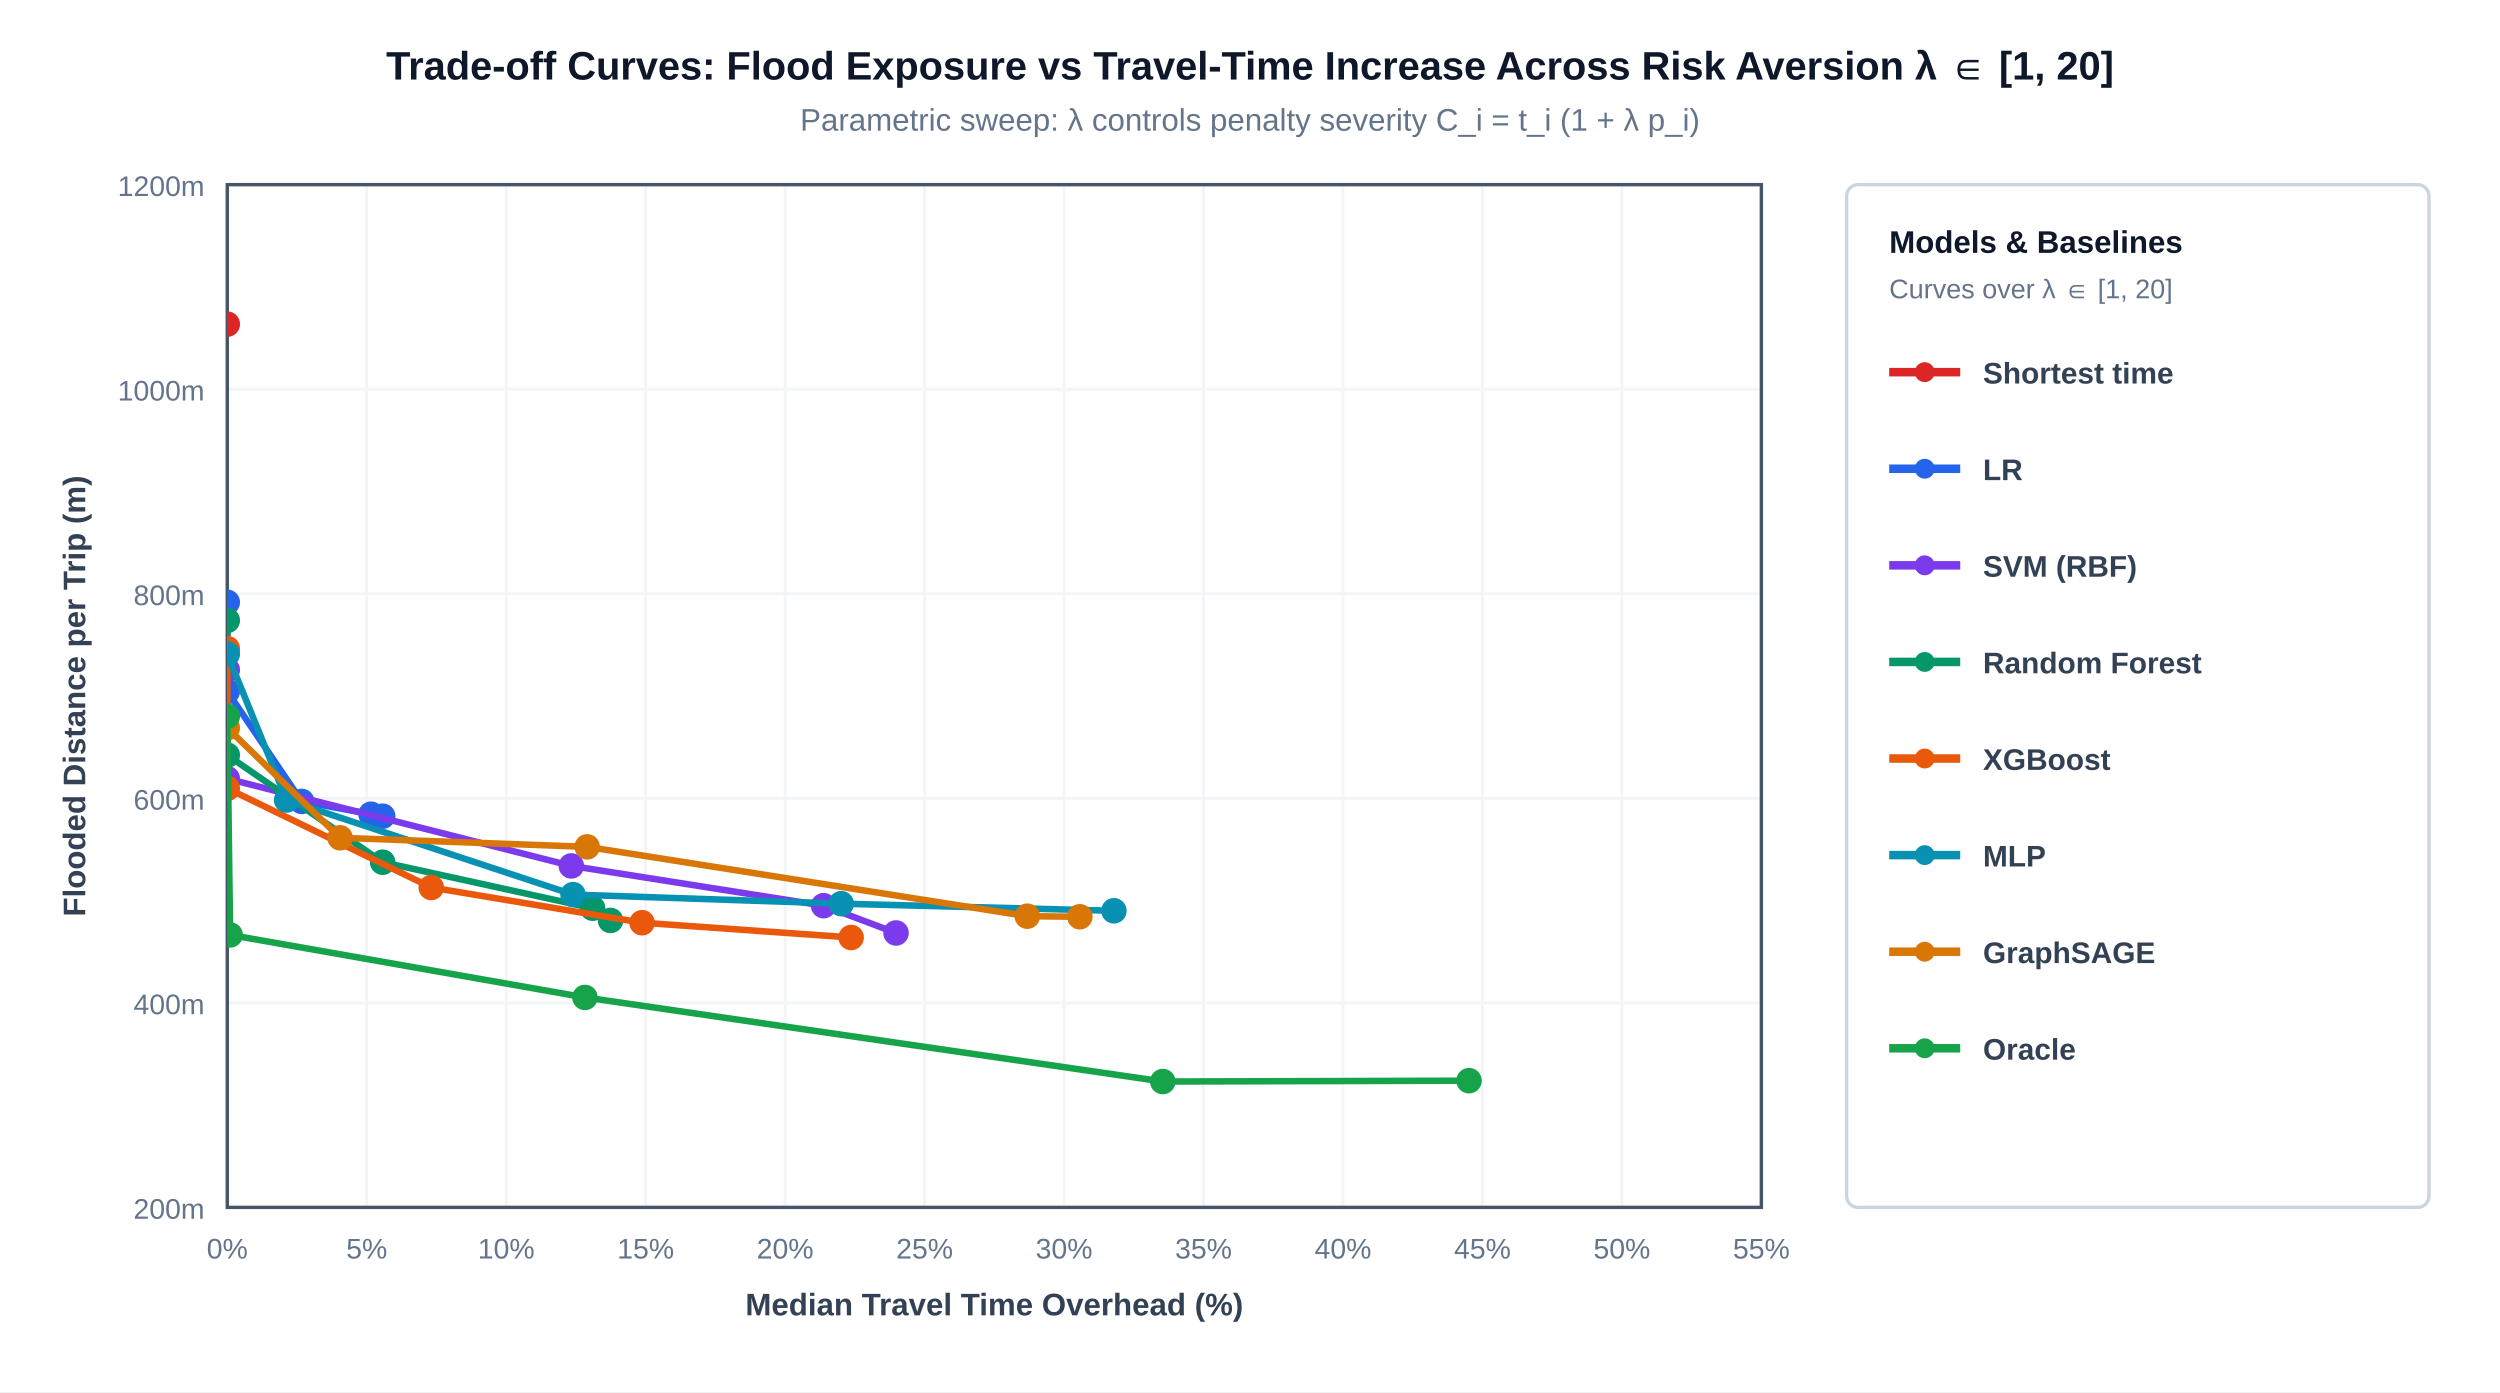
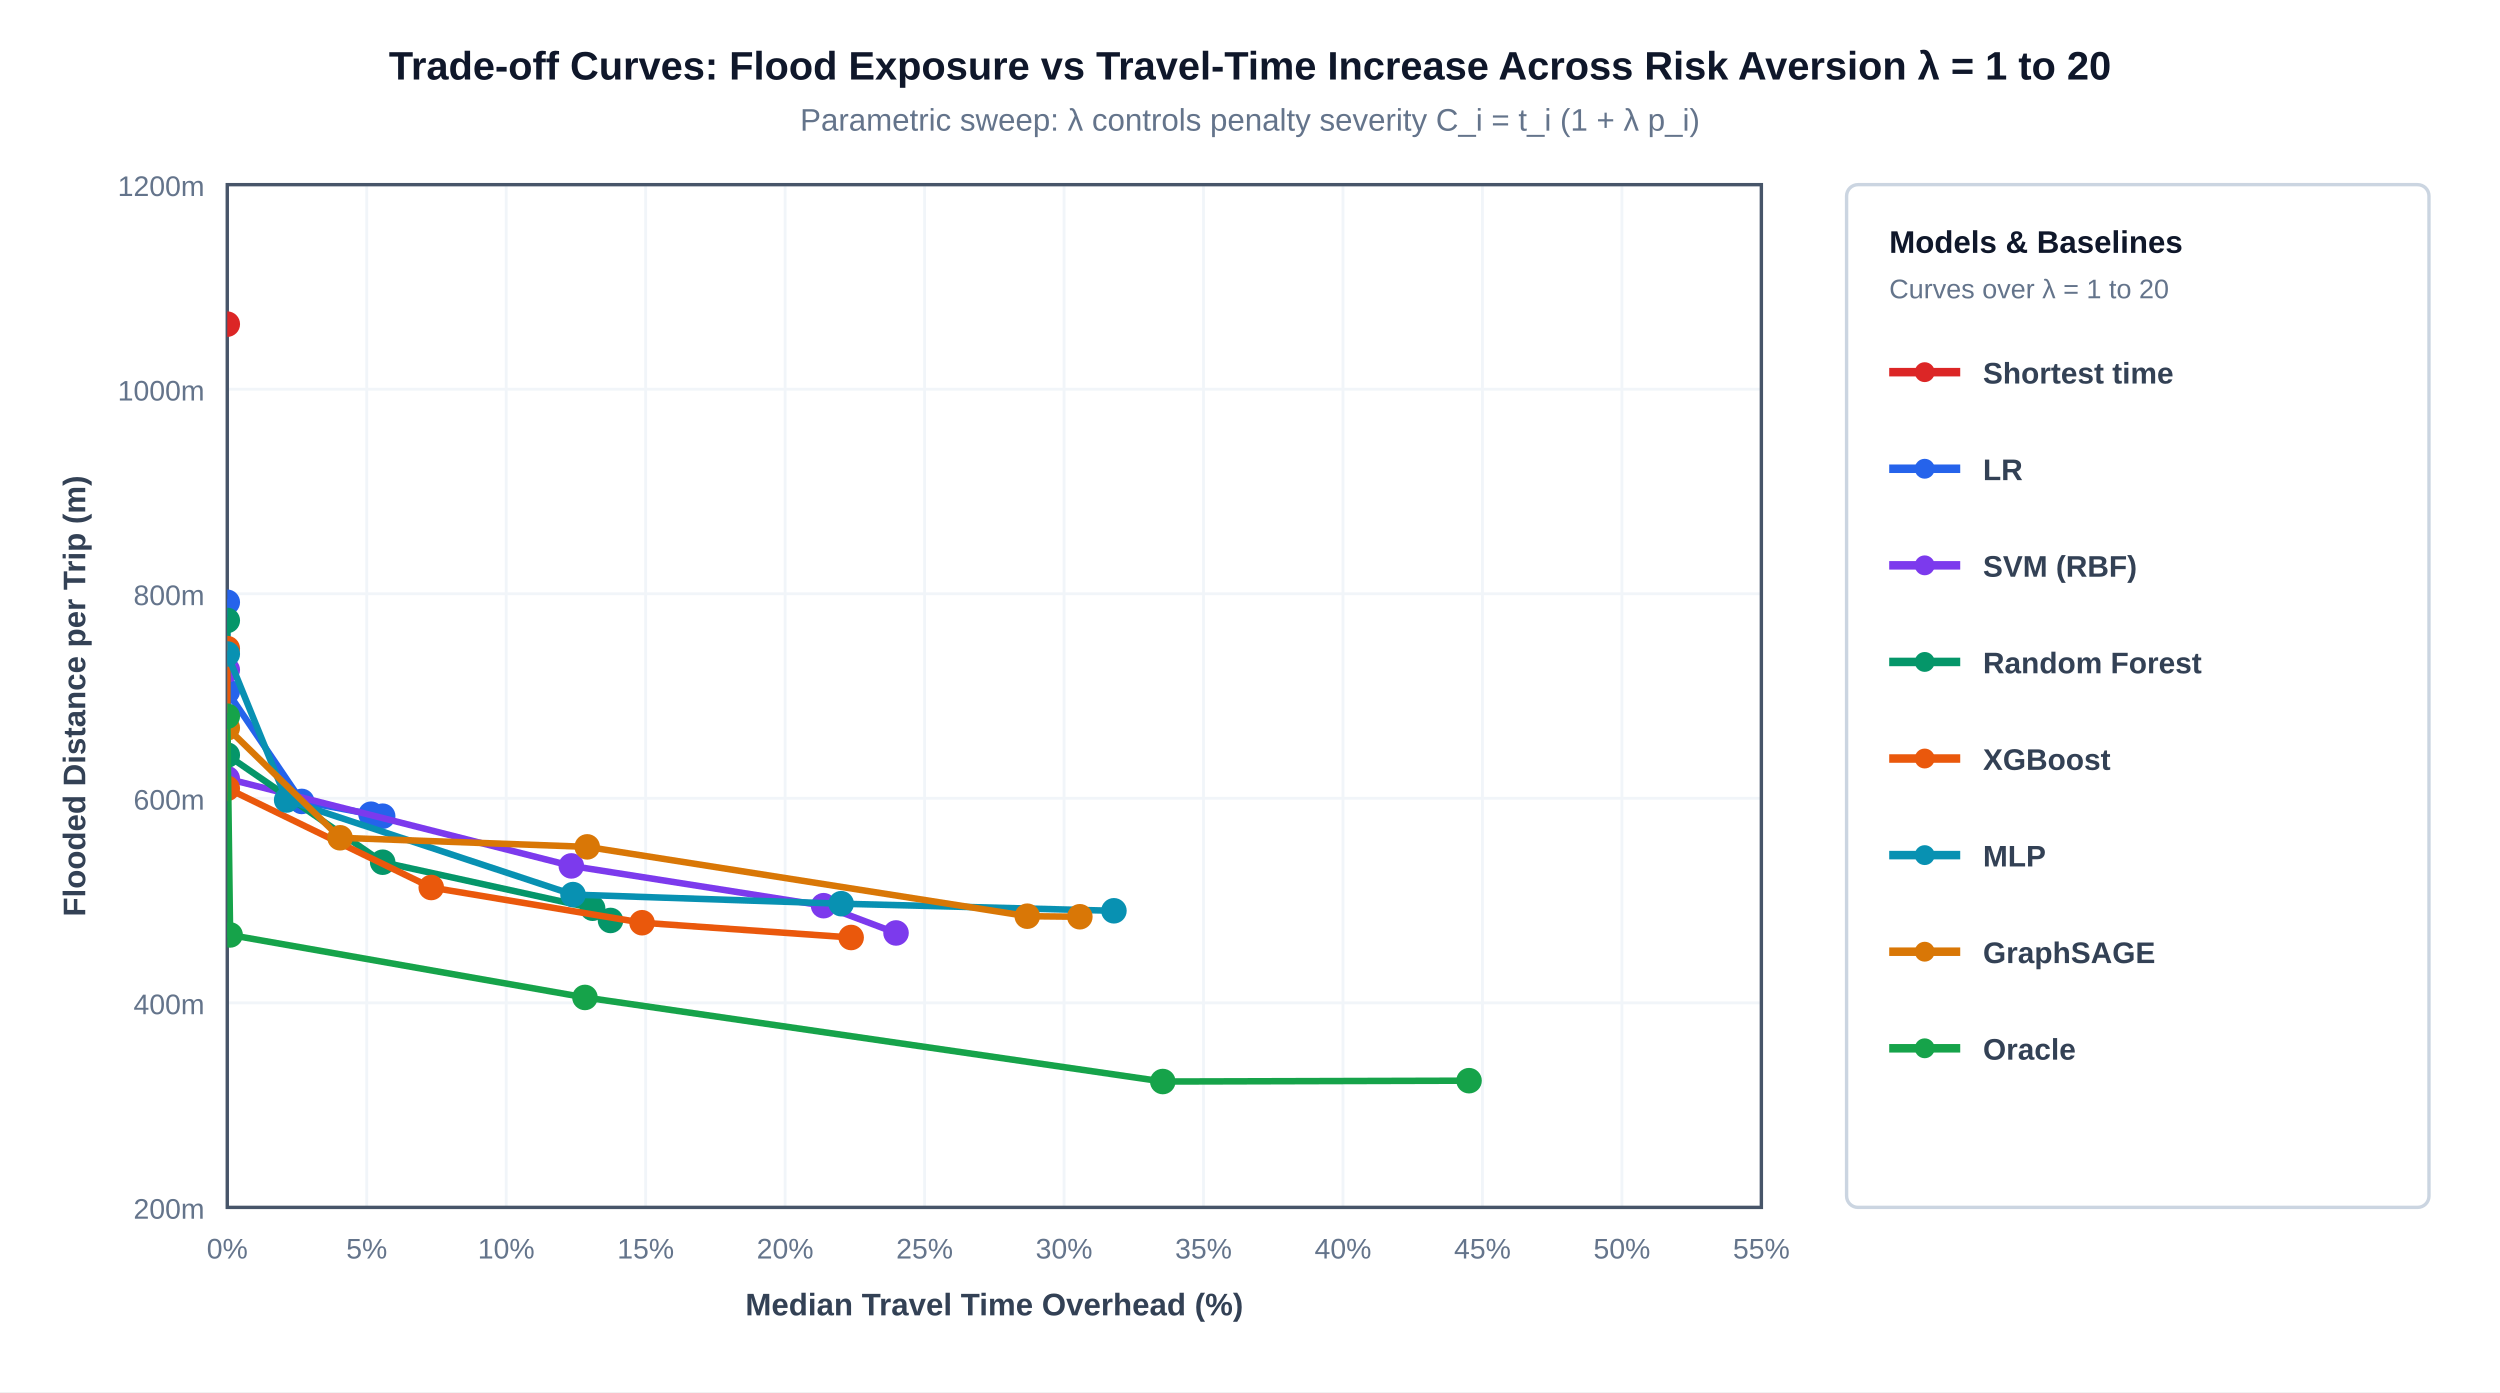
<svg xmlns="http://www.w3.org/2000/svg" width="880" height="490" viewBox="0 0 880 490">
  <defs>
    <clipPath id="fig8-plot-clip">
      <rect x="80" y="65" width="540" height="360" />
    </clipPath>
  </defs>
  <rect width="100%" height="100%" fill="#ffffff" />
-   <text x="440.0" y="28" text-anchor="middle" font-family="Arial, Helvetica, Segoe UI, sans-serif" font-size="14" font-weight="bold" fill="#0f172a">Trade-off Curves: Flood Exposure vs Travel-Time Increase Across Risk Aversion λ ∈ [1, 20]</text>
+   <text x="440.0" y="28" text-anchor="middle" font-family="Arial, Helvetica, Segoe UI, sans-serif" font-size="14" font-weight="bold" fill="#0f172a">Trade-off Curves: Flood Exposure vs Travel-Time Increase Across Risk Aversion λ = 1 to 20</text>
  <text x="440.0" y="46" text-anchor="middle" font-family="Arial, Helvetica, Segoe UI, sans-serif" font-size="11" fill="#64748b">Parametric sweep: λ controls penalty severity C_i = t_i (1 + λ p_i)</text>
  <line x1="80.0" y1="65" x2="80.0" y2="425" stroke="#f1f5f9" stroke-width="1" />
  <text x="80.0" y="443" text-anchor="middle" font-family="Arial, Helvetica, Segoe UI, sans-serif" font-size="10" fill="#64748b">0%</text>
  <line x1="129.091" y1="65" x2="129.091" y2="425" stroke="#f1f5f9" stroke-width="1" />
  <text x="129.091" y="443" text-anchor="middle" font-family="Arial, Helvetica, Segoe UI, sans-serif" font-size="10" fill="#64748b">5%</text>
  <line x1="178.182" y1="65" x2="178.182" y2="425" stroke="#f1f5f9" stroke-width="1" />
  <text x="178.182" y="443" text-anchor="middle" font-family="Arial, Helvetica, Segoe UI, sans-serif" font-size="10" fill="#64748b">10%</text>
  <line x1="227.273" y1="65" x2="227.273" y2="425" stroke="#f1f5f9" stroke-width="1" />
  <text x="227.273" y="443" text-anchor="middle" font-family="Arial, Helvetica, Segoe UI, sans-serif" font-size="10" fill="#64748b">15%</text>
  <line x1="276.364" y1="65" x2="276.364" y2="425" stroke="#f1f5f9" stroke-width="1" />
  <text x="276.364" y="443" text-anchor="middle" font-family="Arial, Helvetica, Segoe UI, sans-serif" font-size="10" fill="#64748b">20%</text>
  <line x1="325.455" y1="65" x2="325.455" y2="425" stroke="#f1f5f9" stroke-width="1" />
  <text x="325.455" y="443" text-anchor="middle" font-family="Arial, Helvetica, Segoe UI, sans-serif" font-size="10" fill="#64748b">25%</text>
  <line x1="374.545" y1="65" x2="374.545" y2="425" stroke="#f1f5f9" stroke-width="1" />
  <text x="374.545" y="443" text-anchor="middle" font-family="Arial, Helvetica, Segoe UI, sans-serif" font-size="10" fill="#64748b">30%</text>
  <line x1="423.636" y1="65" x2="423.636" y2="425" stroke="#f1f5f9" stroke-width="1" />
  <text x="423.636" y="443" text-anchor="middle" font-family="Arial, Helvetica, Segoe UI, sans-serif" font-size="10" fill="#64748b">35%</text>
  <line x1="472.727" y1="65" x2="472.727" y2="425" stroke="#f1f5f9" stroke-width="1" />
  <text x="472.727" y="443" text-anchor="middle" font-family="Arial, Helvetica, Segoe UI, sans-serif" font-size="10" fill="#64748b">40%</text>
  <line x1="521.818" y1="65" x2="521.818" y2="425" stroke="#f1f5f9" stroke-width="1" />
  <text x="521.818" y="443" text-anchor="middle" font-family="Arial, Helvetica, Segoe UI, sans-serif" font-size="10" fill="#64748b">45%</text>
  <line x1="570.909" y1="65" x2="570.909" y2="425" stroke="#f1f5f9" stroke-width="1" />
  <text x="570.909" y="443" text-anchor="middle" font-family="Arial, Helvetica, Segoe UI, sans-serif" font-size="10" fill="#64748b">50%</text>
  <line x1="620.0" y1="65" x2="620.0" y2="425" stroke="#f1f5f9" stroke-width="1" />
  <text x="620.0" y="443" text-anchor="middle" font-family="Arial, Helvetica, Segoe UI, sans-serif" font-size="10" fill="#64748b">55%</text>
  <line x1="80" y1="425.0" x2="620" y2="425.0" stroke="#f1f5f9" stroke-width="1" />
  <text x="72" y="429.0" text-anchor="end" font-family="Arial, Helvetica, Segoe UI, sans-serif" font-size="10" fill="#64748b">200m</text>
  <line x1="80" y1="353.0" x2="620" y2="353.0" stroke="#f1f5f9" stroke-width="1" />
  <text x="72" y="357.0" text-anchor="end" font-family="Arial, Helvetica, Segoe UI, sans-serif" font-size="10" fill="#64748b">400m</text>
  <line x1="80" y1="281.0" x2="620" y2="281.0" stroke="#f1f5f9" stroke-width="1" />
  <text x="72" y="285.0" text-anchor="end" font-family="Arial, Helvetica, Segoe UI, sans-serif" font-size="10" fill="#64748b">600m</text>
  <line x1="80" y1="209.0" x2="620" y2="209.0" stroke="#f1f5f9" stroke-width="1" />
  <text x="72" y="213.0" text-anchor="end" font-family="Arial, Helvetica, Segoe UI, sans-serif" font-size="10" fill="#64748b">800m</text>
  <line x1="80" y1="137.0" x2="620" y2="137.0" stroke="#f1f5f9" stroke-width="1" />
  <text x="72" y="141.0" text-anchor="end" font-family="Arial, Helvetica, Segoe UI, sans-serif" font-size="10" fill="#64748b">1000m</text>
  <line x1="80" y1="65.0" x2="620" y2="65.0" stroke="#f1f5f9" stroke-width="1" />
  <text x="72" y="69.0" text-anchor="end" font-family="Arial, Helvetica, Segoe UI, sans-serif" font-size="10" fill="#64748b">1200m</text>
  <rect x="80" y="65" width="540" height="360" fill="none" stroke="#475569" stroke-width="1.2" />
  <text x="350.0" y="463" text-anchor="middle" font-family="Arial, Helvetica, Segoe UI, sans-serif" font-size="11" font-weight="600" fill="#334155">Median Travel Time Overhead (%)</text>
  <text x="30" y="245.0" text-anchor="middle" font-family="Arial, Helvetica, Segoe UI, sans-serif" font-size="11" font-weight="600" fill="#334155" transform="rotate(-90 30 245.0)">Flooded Distance per Trip (m)</text>
  <rect x="650" y="65" width="205" height="360" fill="#ffffff" stroke="#cbd5e1" stroke-width="1.2" rx="4" />
  <text x="665" y="89" font-family="Arial, Helvetica, Segoe UI, sans-serif" font-size="11" font-weight="bold" fill="#0f172a">Models &amp; Baselines</text>
-   <text x="665" y="105" font-family="Arial, Helvetica, Segoe UI, sans-serif" font-size="9.5" fill="#64748b">Curves over λ ∈ [1, 20]</text>
+   <text x="665" y="105" font-family="Arial, Helvetica, Segoe UI, sans-serif" font-size="9.5" fill="#64748b">Curves over λ = 1 to 20</text>
  <g clip-path="url(#fig8-plot-clip)">
    <circle cx="80.0" cy="114.1" r="4.5" fill="#dc2626" />
    <circle cx="80.0" cy="212.0" r="4.5" fill="#2563eb" />
    <circle cx="80.0" cy="243.4" r="4.5" fill="#2563eb" />
    <circle cx="106.2" cy="282.1" r="4.5" fill="#2563eb" />
    <circle cx="130.6" cy="286.6" r="4.5" fill="#2563eb" />
    <circle cx="134.7" cy="287.3" r="4.5" fill="#2563eb" />
    <polyline points="80.0,212.0 80.0,243.4 106.2,282.1 130.6,286.6 134.7,287.3" fill="none" stroke="#2563eb" stroke-width="2.3" stroke-linecap="round" />
    <circle cx="80.0" cy="235.8" r="4.5" fill="#7c3aed" />
    <circle cx="80.0" cy="274.1" r="4.5" fill="#7c3aed" />
    <circle cx="201.1" cy="304.8" r="4.5" fill="#7c3aed" />
    <circle cx="289.9" cy="318.8" r="4.5" fill="#7c3aed" />
    <circle cx="315.4" cy="328.4" r="4.5" fill="#7c3aed" />
    <polyline points="80.0,235.8 80.0,274.1 201.1,304.8 289.9,318.8 315.4,328.4" fill="none" stroke="#7c3aed" stroke-width="2.3" stroke-linecap="round" />
    <circle cx="80.0" cy="218.4" r="4.5" fill="#059669" />
    <circle cx="80.0" cy="265.8" r="4.5" fill="#059669" />
    <circle cx="134.7" cy="303.5" r="4.5" fill="#059669" />
    <circle cx="208.6" cy="319.7" r="4.5" fill="#059669" />
    <circle cx="214.9" cy="324.0" r="4.5" fill="#059669" />
    <polyline points="80.0,218.4 80.0,265.8 134.7,303.5 208.6,319.7 214.9,324.0" fill="none" stroke="#059669" stroke-width="2.3" stroke-linecap="round" />
    <circle cx="80.0" cy="228.3" r="4.5" fill="#ea580c" />
    <circle cx="80.0" cy="277.5" r="4.5" fill="#ea580c" />
    <circle cx="151.8" cy="312.4" r="4.5" fill="#ea580c" />
    <circle cx="226.0" cy="324.8" r="4.5" fill="#ea580c" />
    <circle cx="299.6" cy="330.0" r="4.5" fill="#ea580c" />
    <polyline points="80.0,228.3 80.0,277.5 151.8,312.4 226.0,324.8 299.6,330.0" fill="none" stroke="#ea580c" stroke-width="2.3" stroke-linecap="round" />
    <circle cx="80.0" cy="230.2" r="4.5" fill="#0891b2" />
    <circle cx="100.9" cy="281.6" r="4.5" fill="#0891b2" />
    <circle cx="201.7" cy="314.9" r="4.5" fill="#0891b2" />
    <circle cx="296.1" cy="318.1" r="4.5" fill="#0891b2" />
    <circle cx="392.1" cy="320.6" r="4.5" fill="#0891b2" />
    <polyline points="80.0,230.2 100.9,281.6 201.7,314.9 296.1,318.1 392.1,320.6" fill="none" stroke="#0891b2" stroke-width="2.3" stroke-linecap="round" />
    <circle cx="80.0" cy="256.2" r="4.5" fill="#d97706" />
    <circle cx="119.7" cy="294.9" r="4.5" fill="#d97706" />
    <circle cx="206.7" cy="298.1" r="4.5" fill="#d97706" />
    <circle cx="361.6" cy="322.5" r="4.5" fill="#d97706" />
    <circle cx="380.1" cy="322.7" r="4.5" fill="#d97706" />
    <polyline points="80.0,256.2 119.7,294.9 206.7,298.1 361.6,322.5 380.1,322.7" fill="none" stroke="#d97706" stroke-width="2.3" stroke-linecap="round" />
    <circle cx="80.0" cy="252.1" r="4.5" fill="#16a34a" />
    <circle cx="81.0" cy="329.1" r="4.5" fill="#16a34a" />
    <circle cx="205.9" cy="351.1" r="4.5" fill="#16a34a" />
    <circle cx="409.3" cy="380.7" r="4.5" fill="#16a34a" />
    <circle cx="517.1" cy="380.4" r="4.5" fill="#16a34a" />
    <polyline points="80.0,252.1 81.0,329.1 205.9,351.1 409.3,380.7 517.1,380.4" fill="none" stroke="#16a34a" stroke-width="2.3" stroke-linecap="round" />
  </g>
  <line x1="665" y1="131" x2="690" y2="131" stroke="#dc2626" stroke-width="3" />
  <circle cx="677.5" cy="131" r="3.5" fill="#dc2626" />
  <text x="698" y="135" font-family="Arial, Helvetica, Segoe UI, sans-serif" font-size="10.5" font-weight="600" fill="#334155">Shortest time</text>
  <line x1="665" y1="165" x2="690" y2="165" stroke="#2563eb" stroke-width="3" />
  <circle cx="677.5" cy="165" r="3.5" fill="#2563eb" />
  <text x="698" y="169" font-family="Arial, Helvetica, Segoe UI, sans-serif" font-size="10.5" font-weight="600" fill="#334155">LR</text>
  <line x1="665" y1="199" x2="690" y2="199" stroke="#7c3aed" stroke-width="3" />
  <circle cx="677.5" cy="199" r="3.5" fill="#7c3aed" />
  <text x="698" y="203" font-family="Arial, Helvetica, Segoe UI, sans-serif" font-size="10.5" font-weight="600" fill="#334155">SVM (RBF)</text>
  <line x1="665" y1="233" x2="690" y2="233" stroke="#059669" stroke-width="3" />
  <circle cx="677.5" cy="233" r="3.5" fill="#059669" />
  <text x="698" y="237" font-family="Arial, Helvetica, Segoe UI, sans-serif" font-size="10.5" font-weight="600" fill="#334155">Random Forest</text>
  <line x1="665" y1="267" x2="690" y2="267" stroke="#ea580c" stroke-width="3" />
  <circle cx="677.5" cy="267" r="3.5" fill="#ea580c" />
  <text x="698" y="271" font-family="Arial, Helvetica, Segoe UI, sans-serif" font-size="10.5" font-weight="600" fill="#334155">XGBoost</text>
  <line x1="665" y1="301" x2="690" y2="301" stroke="#0891b2" stroke-width="3" />
  <circle cx="677.5" cy="301" r="3.5" fill="#0891b2" />
  <text x="698" y="305" font-family="Arial, Helvetica, Segoe UI, sans-serif" font-size="10.5" font-weight="600" fill="#334155">MLP</text>
  <line x1="665" y1="335" x2="690" y2="335" stroke="#d97706" stroke-width="3" />
  <circle cx="677.5" cy="335" r="3.5" fill="#d97706" />
  <text x="698" y="339" font-family="Arial, Helvetica, Segoe UI, sans-serif" font-size="10.5" font-weight="600" fill="#334155">GraphSAGE</text>
  <line x1="665" y1="369" x2="690" y2="369" stroke="#16a34a" stroke-width="3" />
  <circle cx="677.5" cy="369" r="3.5" fill="#16a34a" />
  <text x="698" y="373" font-family="Arial, Helvetica, Segoe UI, sans-serif" font-size="10.5" font-weight="600" fill="#334155">Oracle</text>
</svg>
